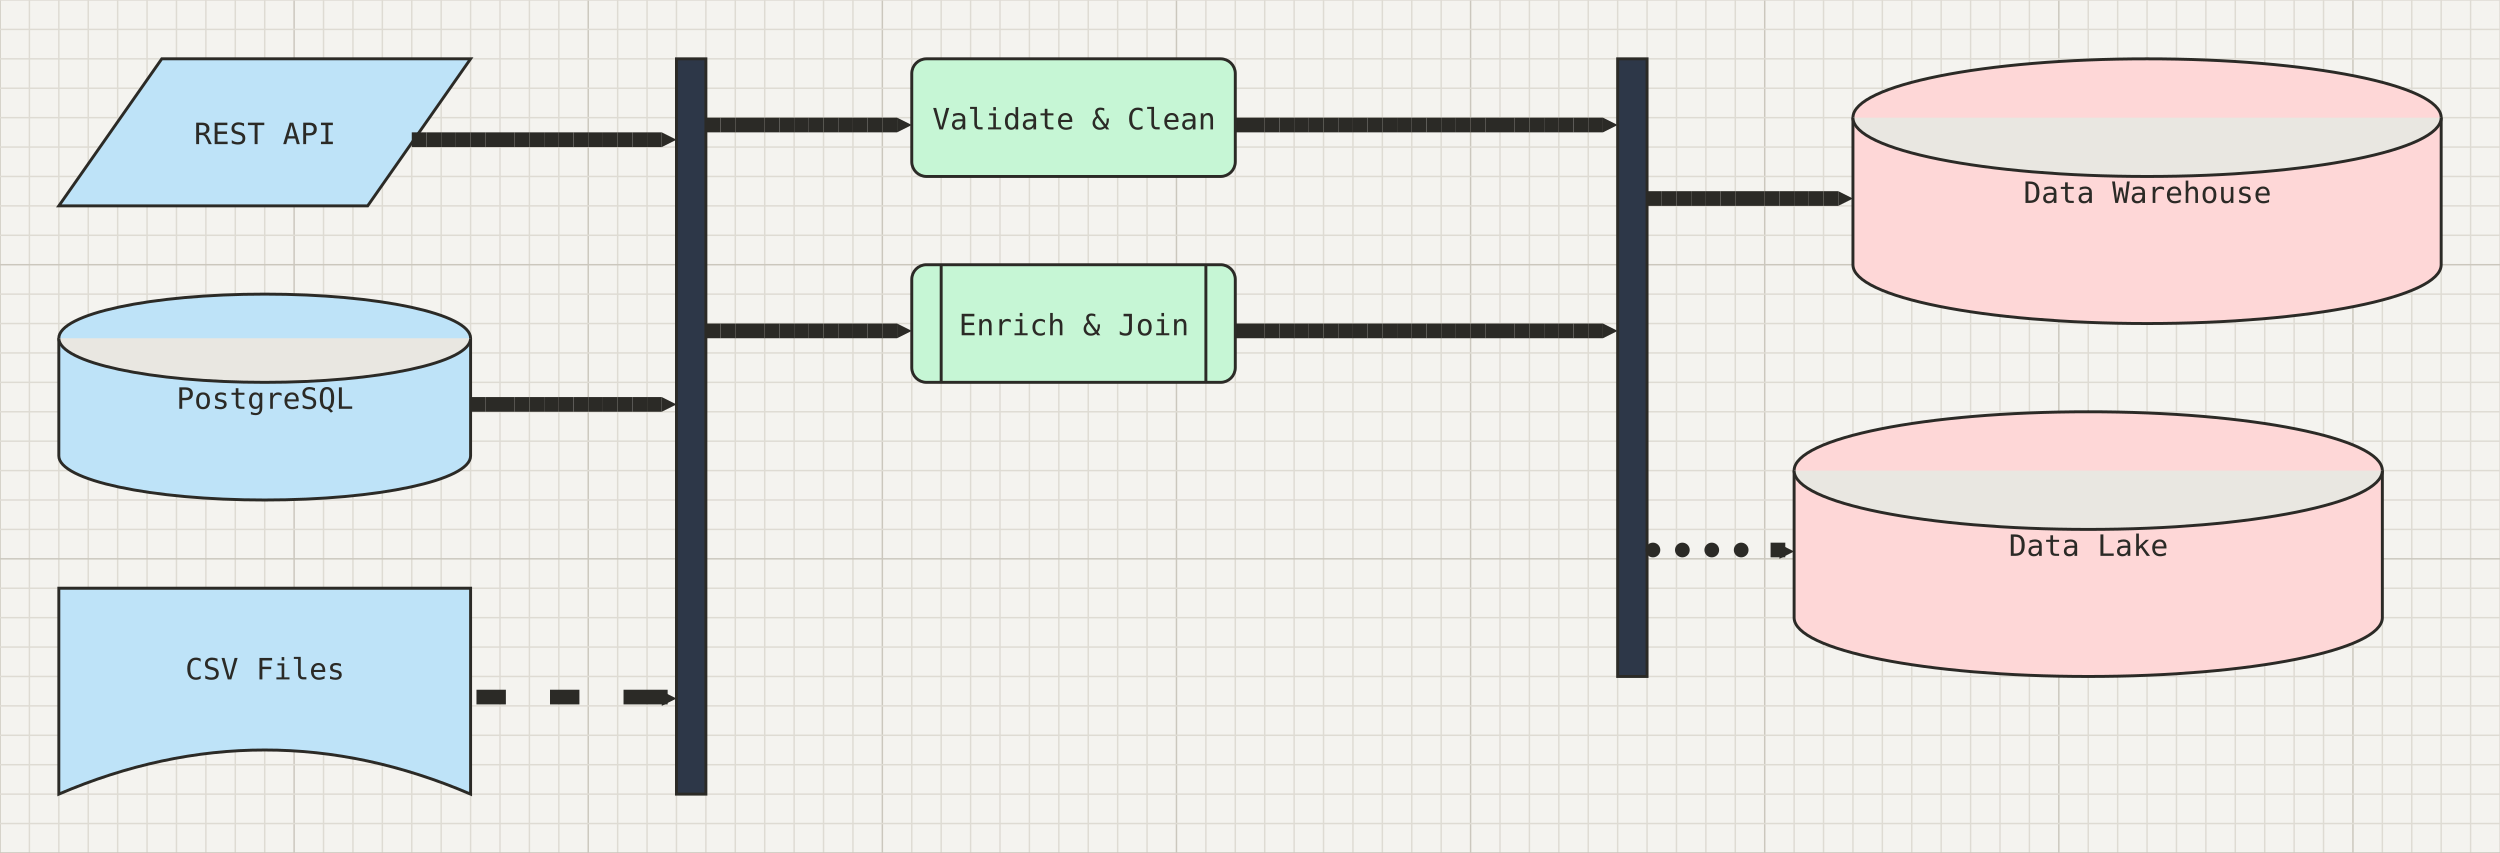
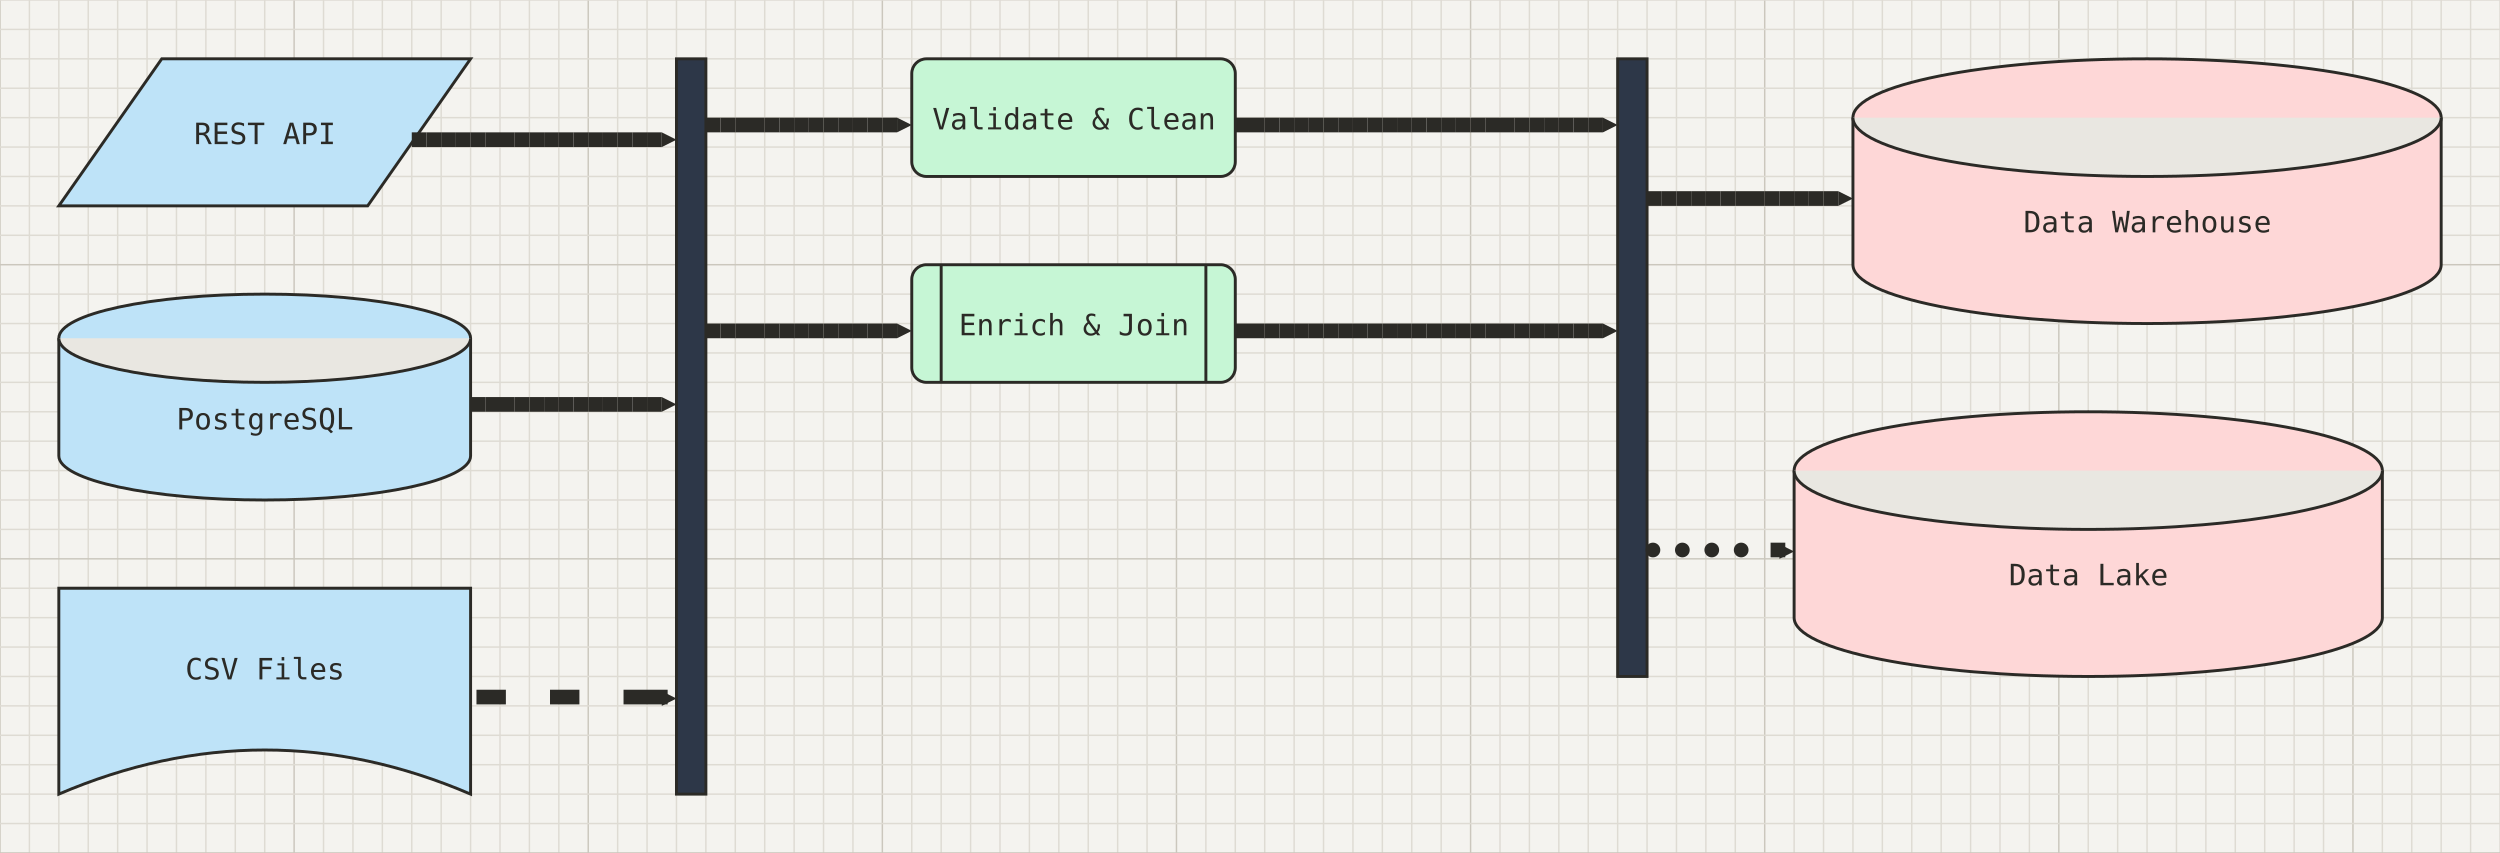
<svg xmlns="http://www.w3.org/2000/svg" width="850" height="290" viewBox="0 0 850 290" font-family="ui-monospace, SFMono-Regular, &quot;Cascadia Mono&quot;, Menlo, Consolas, monospace" role="img" aria-labelledby="tp-title tp-desc">
  <style>
  .bg { fill: #f4f3ef; }
  .grid { stroke: #dedbd3; stroke-width: 0.5; }
  .grid-major { stroke: #cbc7bd; stroke-width: 0.5; }
  .box { fill: #e9e7e1; stroke: #2b2a26; stroke-width: 1; }
  .box-label, .key-title, .key-label { fill: #2b2a26; }
  .stroke { fill: #2b2a26; }
  .hop { stroke: #2b2a26; }
  .free-text { fill: #6b6862; }
  .hit-S0 { fill: #8a5b56; opacity: 0.30; }
  .hit-S1 { fill: #96755c; opacity: 0.28; }
  .hit-S2 { fill: #87805a; opacity: 0.24; }
  .hit-S3 { fill: #4a6572; opacity: 0.20; }
  .dimmed { fill: url(#tp-stipple); }
  .dither-run { fill: #2b2a26; }
  .simplify-run { fill: #2b2a26; }
  @media (prefers-color-scheme: dark) {
    .bg { fill: #1a1917; }
    .grid { stroke: #2e2c28; }
    .grid-major { stroke: #3d3a35; }
    .box { fill: #232220; stroke: #dedbd3; }
    .box-label { fill: #dedbd3; }
    .free-text { fill: #9a968d; }
    .stroke { fill: #dedbd3; }
    .hop { stroke: #dedbd3; }
  }

</style>
  <defs>
    <pattern id="tp-stipple" width="10" height="10" patternUnits="userSpaceOnUse">
      <rect width="5" height="5" fill="#2b2a26" />
      <rect x="5" y="5" width="5" height="5" fill="#2b2a26" />
    </pattern>
  </defs>
  <rect class="bg" x="0" y="0" width="850" height="290" />
  <g transform="translate(0,-10)">
    <line class="grid" x1="-20" y1="-10" x2="-20" y2="320" />
    <line class="grid" x1="-10" y1="-10" x2="-10" y2="320" />
    <line class="grid-major" x1="0" y1="-10" x2="0" y2="320" />
    <line class="grid" x1="10" y1="-10" x2="10" y2="320" />
    <line class="grid" x1="20" y1="-10" x2="20" y2="320" />
    <line class="grid" x1="30" y1="-10" x2="30" y2="320" />
    <line class="grid" x1="40" y1="-10" x2="40" y2="320" />
    <line class="grid" x1="50" y1="-10" x2="50" y2="320" />
    <line class="grid" x1="60" y1="-10" x2="60" y2="320" />
    <line class="grid" x1="70" y1="-10" x2="70" y2="320" />
    <line class="grid" x1="80" y1="-10" x2="80" y2="320" />
    <line class="grid" x1="90" y1="-10" x2="90" y2="320" />
    <line class="grid-major" x1="100" y1="-10" x2="100" y2="320" />
    <line class="grid" x1="110" y1="-10" x2="110" y2="320" />
    <line class="grid" x1="120" y1="-10" x2="120" y2="320" />
    <line class="grid" x1="130" y1="-10" x2="130" y2="320" />
    <line class="grid" x1="140" y1="-10" x2="140" y2="320" />
    <line class="grid" x1="150" y1="-10" x2="150" y2="320" />
    <line class="grid" x1="160" y1="-10" x2="160" y2="320" />
    <line class="grid" x1="170" y1="-10" x2="170" y2="320" />
    <line class="grid" x1="180" y1="-10" x2="180" y2="320" />
    <line class="grid" x1="190" y1="-10" x2="190" y2="320" />
    <line class="grid-major" x1="200" y1="-10" x2="200" y2="320" />
    <line class="grid" x1="210" y1="-10" x2="210" y2="320" />
    <line class="grid" x1="220" y1="-10" x2="220" y2="320" />
    <line class="grid" x1="230" y1="-10" x2="230" y2="320" />
    <line class="grid" x1="240" y1="-10" x2="240" y2="320" />
    <line class="grid" x1="250" y1="-10" x2="250" y2="320" />
    <line class="grid" x1="260" y1="-10" x2="260" y2="320" />
    <line class="grid" x1="270" y1="-10" x2="270" y2="320" />
    <line class="grid" x1="280" y1="-10" x2="280" y2="320" />
    <line class="grid" x1="290" y1="-10" x2="290" y2="320" />
    <line class="grid-major" x1="300" y1="-10" x2="300" y2="320" />
    <line class="grid" x1="310" y1="-10" x2="310" y2="320" />
    <line class="grid" x1="320" y1="-10" x2="320" y2="320" />
    <line class="grid" x1="330" y1="-10" x2="330" y2="320" />
    <line class="grid" x1="340" y1="-10" x2="340" y2="320" />
    <line class="grid" x1="350" y1="-10" x2="350" y2="320" />
    <line class="grid" x1="360" y1="-10" x2="360" y2="320" />
    <line class="grid" x1="370" y1="-10" x2="370" y2="320" />
    <line class="grid" x1="380" y1="-10" x2="380" y2="320" />
    <line class="grid" x1="390" y1="-10" x2="390" y2="320" />
    <line class="grid-major" x1="400" y1="-10" x2="400" y2="320" />
    <line class="grid" x1="410" y1="-10" x2="410" y2="320" />
    <line class="grid" x1="420" y1="-10" x2="420" y2="320" />
    <line class="grid" x1="430" y1="-10" x2="430" y2="320" />
    <line class="grid" x1="440" y1="-10" x2="440" y2="320" />
    <line class="grid" x1="450" y1="-10" x2="450" y2="320" />
    <line class="grid" x1="460" y1="-10" x2="460" y2="320" />
    <line class="grid" x1="470" y1="-10" x2="470" y2="320" />
    <line class="grid" x1="480" y1="-10" x2="480" y2="320" />
    <line class="grid" x1="490" y1="-10" x2="490" y2="320" />
    <line class="grid-major" x1="500" y1="-10" x2="500" y2="320" />
    <line class="grid" x1="510" y1="-10" x2="510" y2="320" />
    <line class="grid" x1="520" y1="-10" x2="520" y2="320" />
    <line class="grid" x1="530" y1="-10" x2="530" y2="320" />
    <line class="grid" x1="540" y1="-10" x2="540" y2="320" />
    <line class="grid" x1="550" y1="-10" x2="550" y2="320" />
    <line class="grid" x1="560" y1="-10" x2="560" y2="320" />
    <line class="grid" x1="570" y1="-10" x2="570" y2="320" />
    <line class="grid" x1="580" y1="-10" x2="580" y2="320" />
    <line class="grid" x1="590" y1="-10" x2="590" y2="320" />
    <line class="grid-major" x1="600" y1="-10" x2="600" y2="320" />
    <line class="grid" x1="610" y1="-10" x2="610" y2="320" />
    <line class="grid" x1="620" y1="-10" x2="620" y2="320" />
    <line class="grid" x1="630" y1="-10" x2="630" y2="320" />
    <line class="grid" x1="640" y1="-10" x2="640" y2="320" />
    <line class="grid" x1="650" y1="-10" x2="650" y2="320" />
    <line class="grid" x1="660" y1="-10" x2="660" y2="320" />
    <line class="grid" x1="670" y1="-10" x2="670" y2="320" />
    <line class="grid" x1="680" y1="-10" x2="680" y2="320" />
    <line class="grid" x1="690" y1="-10" x2="690" y2="320" />
    <line class="grid-major" x1="700" y1="-10" x2="700" y2="320" />
    <line class="grid" x1="710" y1="-10" x2="710" y2="320" />
    <line class="grid" x1="720" y1="-10" x2="720" y2="320" />
    <line class="grid" x1="730" y1="-10" x2="730" y2="320" />
    <line class="grid" x1="740" y1="-10" x2="740" y2="320" />
    <line class="grid" x1="750" y1="-10" x2="750" y2="320" />
    <line class="grid" x1="760" y1="-10" x2="760" y2="320" />
    <line class="grid" x1="770" y1="-10" x2="770" y2="320" />
    <line class="grid" x1="780" y1="-10" x2="780" y2="320" />
    <line class="grid" x1="790" y1="-10" x2="790" y2="320" />
    <line class="grid-major" x1="800" y1="-10" x2="800" y2="320" />
    <line class="grid" x1="810" y1="-10" x2="810" y2="320" />
    <line class="grid" x1="820" y1="-10" x2="820" y2="320" />
    <line class="grid" x1="830" y1="-10" x2="830" y2="320" />
    <line class="grid" x1="840" y1="-10" x2="840" y2="320" />
    <line class="grid" x1="850" y1="-10" x2="850" y2="320" />
    <line class="grid" x1="860" y1="-10" x2="860" y2="320" />
    <line class="grid" x1="870" y1="-10" x2="870" y2="320" />
    <line class="grid" x1="-20" y1="-10" x2="870" y2="-10" />
    <line class="grid-major" x1="-20" y1="0" x2="870" y2="0" />
    <line class="grid" x1="-20" y1="10" x2="870" y2="10" />
    <line class="grid" x1="-20" y1="20" x2="870" y2="20" />
    <line class="grid" x1="-20" y1="30" x2="870" y2="30" />
    <line class="grid" x1="-20" y1="40" x2="870" y2="40" />
    <line class="grid" x1="-20" y1="50" x2="870" y2="50" />
    <line class="grid" x1="-20" y1="60" x2="870" y2="60" />
    <line class="grid" x1="-20" y1="70" x2="870" y2="70" />
    <line class="grid" x1="-20" y1="80" x2="870" y2="80" />
    <line class="grid" x1="-20" y1="90" x2="870" y2="90" />
    <line class="grid-major" x1="-20" y1="100" x2="870" y2="100" />
    <line class="grid" x1="-20" y1="110" x2="870" y2="110" />
    <line class="grid" x1="-20" y1="120" x2="870" y2="120" />
    <line class="grid" x1="-20" y1="130" x2="870" y2="130" />
    <line class="grid" x1="-20" y1="140" x2="870" y2="140" />
    <line class="grid" x1="-20" y1="150" x2="870" y2="150" />
    <line class="grid" x1="-20" y1="160" x2="870" y2="160" />
    <line class="grid" x1="-20" y1="170" x2="870" y2="170" />
    <line class="grid" x1="-20" y1="180" x2="870" y2="180" />
    <line class="grid" x1="-20" y1="190" x2="870" y2="190" />
    <line class="grid-major" x1="-20" y1="200" x2="870" y2="200" />
    <line class="grid" x1="-20" y1="210" x2="870" y2="210" />
    <line class="grid" x1="-20" y1="220" x2="870" y2="220" />
    <line class="grid" x1="-20" y1="230" x2="870" y2="230" />
    <line class="grid" x1="-20" y1="240" x2="870" y2="240" />
    <line class="grid" x1="-20" y1="250" x2="870" y2="250" />
    <line class="grid" x1="-20" y1="260" x2="870" y2="260" />
    <line class="grid" x1="-20" y1="270" x2="870" y2="270" />
    <line class="grid" x1="-20" y1="280" x2="870" y2="280" />
    <line class="grid" x1="-20" y1="290" x2="870" y2="290" />
    <line class="grid-major" x1="-20" y1="300" x2="870" y2="300" />
    <line class="grid" x1="-20" y1="310" x2="870" y2="310" />
    <line class="grid" x1="-20" y1="320" x2="870" y2="320" />
  </g>
  <g transform="translate(0,-10)">
    <g data-page="base" data-z="0" opacity="1">
      <g data-element="api-source" role="group" aria-label="box api-source: REST API">
        <path class="box" d="M55,30 H160 L125,80 H20 Z" data-id="api-source" style="fill:#bee3f8" />
        <text class="box-label" x="66" y="59" font-size="10" textLength="48" lengthAdjust="spacingAndGlyphs" xml:space="preserve">REST API</text>
      </g>
      <g data-element="db-source" role="group" aria-label="box db-source: PostgreSQL">
        <path class="box" d="M20,125 A70,15 0 0 1 160,125 V165 A70,15 0 0 1 20,165 Z" data-id="db-source" style="fill:#bee3f8" />
        <path class="box" d="M20,125 A70,15 0 0 0 160,125" fill="none" />
-         <text class="box-label" x="60" y="149" font-size="10" textLength="60" lengthAdjust="spacingAndGlyphs" xml:space="preserve">PostgreSQL</text>
+         <text class="box-label" x="60" y="156" font-size="10" textLength="60" lengthAdjust="spacingAndGlyphs" xml:space="preserve">PostgreSQL</text>
      </g>
      <g data-element="file-source" role="group" aria-label="box file-source: CSV Files">
        <path class="box" d="M20,210 H160 V280 Q90,250 20,280 Z" data-id="file-source" style="fill:#bee3f8" />
        <text class="box-label" x="63" y="241" font-size="10" textLength="54" lengthAdjust="spacingAndGlyphs" xml:space="preserve">CSV Files</text>
      </g>
      <g data-element="validate" role="group" aria-label="box validate: Validate &amp; Clean">
        <path class="box" d="M315,30 H415 A5,5 0 0 1 420,35 V65 A5,5 0 0 1 415,70 H315 A5,5 0 0 1 310,65 V35 A5,5 0 0 1 315,30 Z" data-id="validate" style="fill:#c6f6d5" />
        <text class="box-label" x="317" y="54" font-size="10" textLength="96" lengthAdjust="spacingAndGlyphs" xml:space="preserve">Validate &amp; Clean</text>
      </g>
      <g data-element="enrich" role="group" aria-label="box enrich: Enrich &amp; Join">
        <path class="box" d="M315,100 H415 A5,5 0 0 1 420,105 V135 A5,5 0 0 1 415,140 H315 A5,5 0 0 1 310,135 V105 A5,5 0 0 1 315,100 Z" data-id="enrich" style="fill:#c6f6d5" />
        <path class="box" d="M320,100 V140" fill="none" />
        <path class="box" d="M410,100 V140" fill="none" />
        <text class="box-label" x="326" y="124" font-size="10" textLength="78" lengthAdjust="spacingAndGlyphs" xml:space="preserve">Enrich &amp; Join</text>
      </g>
      <g data-element="warehouse" role="group" aria-label="box warehouse: Data Warehouse">
        <path class="box" d="M630,50 A100,20 0 0 1 830,50 V100 A100,20 0 0 1 630,100 Z" data-id="warehouse" style="fill:#fed7d7" />
        <path class="box" d="M630,50 A100,20 0 0 0 830,50" fill="none" />
-         <text class="box-label" x="688" y="79" font-size="10" textLength="84" lengthAdjust="spacingAndGlyphs" xml:space="preserve">Data Warehouse</text>
+         <text class="box-label" x="688" y="89" font-size="10" textLength="84" lengthAdjust="spacingAndGlyphs" xml:space="preserve">Data Warehouse</text>
      </g>
      <g data-element="lake" role="group" aria-label="box lake: Data Lake">
        <path class="box" d="M610,170 A100,20 0 0 1 810,170 V220 A100,20 0 0 1 610,220 Z" data-id="lake" style="fill:#fed7d7" />
        <path class="box" d="M610,170 A100,20 0 0 0 810,170" fill="none" />
-         <text class="box-label" x="683" y="199" font-size="10" textLength="54" lengthAdjust="spacingAndGlyphs" xml:space="preserve">Data Lake</text>
+         <text class="box-label" x="683" y="209" font-size="10" textLength="54" lengthAdjust="spacingAndGlyphs" xml:space="preserve">Data Lake</text>
      </g>
      <g data-element="extract-join" role="group" aria-label="box extract-join">
        <path class="box" d="M230,30 H240 V280 H230 Z" data-id="extract-join" style="fill:#2d3748" />
      </g>
      <g data-element="load-fork" role="group" aria-label="box load-fork">
        <path class="box" d="M550,30 H560 V240 H550 Z" data-id="load-fork" style="fill:#2d3748" />
      </g>
      <g data-element="api-to-join" role="group" aria-label="path api-to-join">
        <g data-id="api-to-join" data-kind="path">
          <rect class="stroke" x="140" y="55" width="5" height="5" />
          <rect class="stroke" x="145" y="55" width="5" height="5" />
          <rect class="stroke" x="150" y="55" width="5" height="5" />
          <rect class="stroke" x="155" y="55" width="5" height="5" />
          <rect class="stroke" x="160" y="55" width="5" height="5" />
          <rect class="stroke" x="165" y="55" width="5" height="5" />
          <rect class="stroke" x="170" y="55" width="5" height="5" />
          <rect class="stroke" x="175" y="55" width="5" height="5" />
          <rect class="stroke" x="180" y="55" width="5" height="5" />
          <rect class="stroke" x="185" y="55" width="5" height="5" />
          <rect class="stroke" x="190" y="55" width="5" height="5" />
          <rect class="stroke" x="195" y="55" width="5" height="5" />
          <rect class="stroke" x="200" y="55" width="5" height="5" />
          <rect class="stroke" x="205" y="55" width="5" height="5" />
          <rect class="stroke" x="210" y="55" width="5" height="5" />
          <rect class="stroke" x="215" y="55" width="5" height="5" />
          <rect class="stroke" x="220" y="55" width="5" height="5" />
          <path class="stroke" d="M225,55 L230,57.5 L225,60 Z" />
        </g>
      </g>
      <g data-element="db-to-join" role="group" aria-label="path db-to-join">
        <g data-id="db-to-join" data-kind="path">
          <rect class="stroke" x="160" y="145" width="5" height="5" />
          <rect class="stroke" x="165" y="145" width="5" height="5" />
          <rect class="stroke" x="170" y="145" width="5" height="5" />
          <rect class="stroke" x="175" y="145" width="5" height="5" />
          <rect class="stroke" x="180" y="145" width="5" height="5" />
          <rect class="stroke" x="185" y="145" width="5" height="5" />
          <rect class="stroke" x="190" y="145" width="5" height="5" />
          <rect class="stroke" x="195" y="145" width="5" height="5" />
          <rect class="stroke" x="200" y="145" width="5" height="5" />
          <rect class="stroke" x="205" y="145" width="5" height="5" />
          <rect class="stroke" x="210" y="145" width="5" height="5" />
          <rect class="stroke" x="215" y="145" width="5" height="5" />
          <rect class="stroke" x="220" y="145" width="5" height="5" />
          <path class="stroke" d="M225,145 L230,147.5 L225,150 Z" />
        </g>
      </g>
      <g data-element="file-to-join" role="group" aria-label="path file-to-join">
        <g data-id="file-to-join" data-kind="path" data-role="connector">
          <polyline points="162,247 172,247" fill="none" stroke="#2b2a26" stroke-width="5" stroke-linecap="butt" stroke-linejoin="round" />
          <polyline points="187,247 197,247" fill="none" stroke="#2b2a26" stroke-width="5" stroke-linecap="butt" stroke-linejoin="round" />
          <polyline points="212,247 227,247" fill="none" stroke="#2b2a26" stroke-width="5" stroke-linecap="butt" stroke-linejoin="round" />
          <path d="M225,245 L230,247.5 L225,250 Z" fill="#2b2a26" stroke="none" />
        </g>
      </g>
      <g data-element="join-to-validate" role="group" aria-label="path join-to-validate">
        <g data-id="join-to-validate" data-kind="path">
          <rect class="stroke" x="240" y="50" width="5" height="5" />
          <rect class="stroke" x="245" y="50" width="5" height="5" />
          <rect class="stroke" x="250" y="50" width="5" height="5" />
          <rect class="stroke" x="255" y="50" width="5" height="5" />
          <rect class="stroke" x="260" y="50" width="5" height="5" />
          <rect class="stroke" x="265" y="50" width="5" height="5" />
          <rect class="stroke" x="270" y="50" width="5" height="5" />
          <rect class="stroke" x="275" y="50" width="5" height="5" />
          <rect class="stroke" x="280" y="50" width="5" height="5" />
          <rect class="stroke" x="285" y="50" width="5" height="5" />
          <rect class="stroke" x="290" y="50" width="5" height="5" />
          <rect class="stroke" x="295" y="50" width="5" height="5" />
          <rect class="stroke" x="300" y="50" width="5" height="5" />
          <path class="stroke" d="M305,50 L310,52.5 L305,55 Z" />
        </g>
      </g>
      <g data-element="join-to-enrich" role="group" aria-label="path join-to-enrich">
        <g data-id="join-to-enrich" data-kind="path">
          <rect class="stroke" x="240" y="120" width="5" height="5" />
          <rect class="stroke" x="245" y="120" width="5" height="5" />
          <rect class="stroke" x="250" y="120" width="5" height="5" />
          <rect class="stroke" x="255" y="120" width="5" height="5" />
          <rect class="stroke" x="260" y="120" width="5" height="5" />
          <rect class="stroke" x="265" y="120" width="5" height="5" />
          <rect class="stroke" x="270" y="120" width="5" height="5" />
          <rect class="stroke" x="275" y="120" width="5" height="5" />
          <rect class="stroke" x="280" y="120" width="5" height="5" />
          <rect class="stroke" x="285" y="120" width="5" height="5" />
          <rect class="stroke" x="290" y="120" width="5" height="5" />
          <rect class="stroke" x="295" y="120" width="5" height="5" />
          <rect class="stroke" x="300" y="120" width="5" height="5" />
          <path class="stroke" d="M305,120 L310,122.5 L305,125 Z" />
        </g>
      </g>
      <g data-element="fork-to-warehouse" role="group" aria-label="path fork-to-warehouse">
        <g data-id="fork-to-warehouse" data-kind="path">
          <rect class="stroke" x="560" y="75" width="5" height="5" />
          <rect class="stroke" x="565" y="75" width="5" height="5" />
          <rect class="stroke" x="570" y="75" width="5" height="5" />
          <rect class="stroke" x="575" y="75" width="5" height="5" />
          <rect class="stroke" x="580" y="75" width="5" height="5" />
          <rect class="stroke" x="585" y="75" width="5" height="5" />
          <rect class="stroke" x="590" y="75" width="5" height="5" />
          <rect class="stroke" x="595" y="75" width="5" height="5" />
          <rect class="stroke" x="600" y="75" width="5" height="5" />
          <rect class="stroke" x="605" y="75" width="5" height="5" />
          <rect class="stroke" x="610" y="75" width="5" height="5" />
          <rect class="stroke" x="615" y="75" width="5" height="5" />
          <rect class="stroke" x="620" y="75" width="5" height="5" />
          <path class="stroke" d="M625,75 L630,77.5 L625,80 Z" />
        </g>
      </g>
      <g data-element="fork-to-lake" role="group" aria-label="path fork-to-lake">
        <g data-id="fork-to-lake" data-kind="path" data-role="connector">
          <line x1="562" y1="197" x2="562" y2="197" stroke="#2b2a26" stroke-width="5" stroke-linecap="round" />
          <line x1="572" y1="197" x2="572" y2="197" stroke="#2b2a26" stroke-width="5" stroke-linecap="round" />
          <line x1="582" y1="197" x2="582" y2="197" stroke="#2b2a26" stroke-width="5" stroke-linecap="round" />
          <line x1="592" y1="197" x2="592" y2="197" stroke="#2b2a26" stroke-width="5" stroke-linecap="round" />
          <polyline points="602,197 607,197" fill="none" stroke="#2b2a26" stroke-width="5" stroke-linecap="butt" stroke-linejoin="round" />
          <path d="M605,195 L610,197.5 L605,200 Z" fill="#2b2a26" stroke="none" />
        </g>
      </g>
      <g data-element="validate-to-fork" role="group" aria-label="path validate-to-fork">
        <g data-id="validate-to-fork" data-kind="path">
          <rect class="stroke" x="420" y="50" width="5" height="5" />
          <rect class="stroke" x="425" y="50" width="5" height="5" />
          <rect class="stroke" x="430" y="50" width="5" height="5" />
          <rect class="stroke" x="435" y="50" width="5" height="5" />
          <rect class="stroke" x="440" y="50" width="5" height="5" />
          <rect class="stroke" x="445" y="50" width="5" height="5" />
          <rect class="stroke" x="450" y="50" width="5" height="5" />
          <rect class="stroke" x="455" y="50" width="5" height="5" />
          <rect class="stroke" x="460" y="50" width="5" height="5" />
          <rect class="stroke" x="465" y="50" width="5" height="5" />
          <rect class="stroke" x="470" y="50" width="5" height="5" />
          <rect class="stroke" x="475" y="50" width="5" height="5" />
          <rect class="stroke" x="480" y="50" width="5" height="5" />
          <rect class="stroke" x="485" y="50" width="5" height="5" />
          <rect class="stroke" x="490" y="50" width="5" height="5" />
          <rect class="stroke" x="495" y="50" width="5" height="5" />
          <rect class="stroke" x="500" y="50" width="5" height="5" />
          <rect class="stroke" x="505" y="50" width="5" height="5" />
          <rect class="stroke" x="510" y="50" width="5" height="5" />
          <rect class="stroke" x="515" y="50" width="5" height="5" />
          <rect class="stroke" x="520" y="50" width="5" height="5" />
          <rect class="stroke" x="525" y="50" width="5" height="5" />
          <rect class="stroke" x="530" y="50" width="5" height="5" />
          <rect class="stroke" x="535" y="50" width="5" height="5" />
          <rect class="stroke" x="540" y="50" width="5" height="5" />
          <path class="stroke" d="M545,50 L550,52.5 L545,55 Z" />
        </g>
      </g>
      <g data-element="enrich-to-fork" role="group" aria-label="path enrich-to-fork">
        <g data-id="enrich-to-fork" data-kind="path">
          <rect class="stroke" x="420" y="120" width="5" height="5" />
          <rect class="stroke" x="425" y="120" width="5" height="5" />
          <rect class="stroke" x="430" y="120" width="5" height="5" />
          <rect class="stroke" x="435" y="120" width="5" height="5" />
          <rect class="stroke" x="440" y="120" width="5" height="5" />
          <rect class="stroke" x="445" y="120" width="5" height="5" />
          <rect class="stroke" x="450" y="120" width="5" height="5" />
          <rect class="stroke" x="455" y="120" width="5" height="5" />
          <rect class="stroke" x="460" y="120" width="5" height="5" />
          <rect class="stroke" x="465" y="120" width="5" height="5" />
          <rect class="stroke" x="470" y="120" width="5" height="5" />
          <rect class="stroke" x="475" y="120" width="5" height="5" />
          <rect class="stroke" x="480" y="120" width="5" height="5" />
          <rect class="stroke" x="485" y="120" width="5" height="5" />
          <rect class="stroke" x="490" y="120" width="5" height="5" />
          <rect class="stroke" x="495" y="120" width="5" height="5" />
          <rect class="stroke" x="500" y="120" width="5" height="5" />
          <rect class="stroke" x="505" y="120" width="5" height="5" />
          <rect class="stroke" x="510" y="120" width="5" height="5" />
          <rect class="stroke" x="515" y="120" width="5" height="5" />
          <rect class="stroke" x="520" y="120" width="5" height="5" />
          <rect class="stroke" x="525" y="120" width="5" height="5" />
          <rect class="stroke" x="530" y="120" width="5" height="5" />
          <rect class="stroke" x="535" y="120" width="5" height="5" />
          <rect class="stroke" x="540" y="120" width="5" height="5" />
          <path class="stroke" d="M545,120 L550,122.5 L545,125 Z" />
        </g>
      </g>
    </g>
  </g>
</svg>
